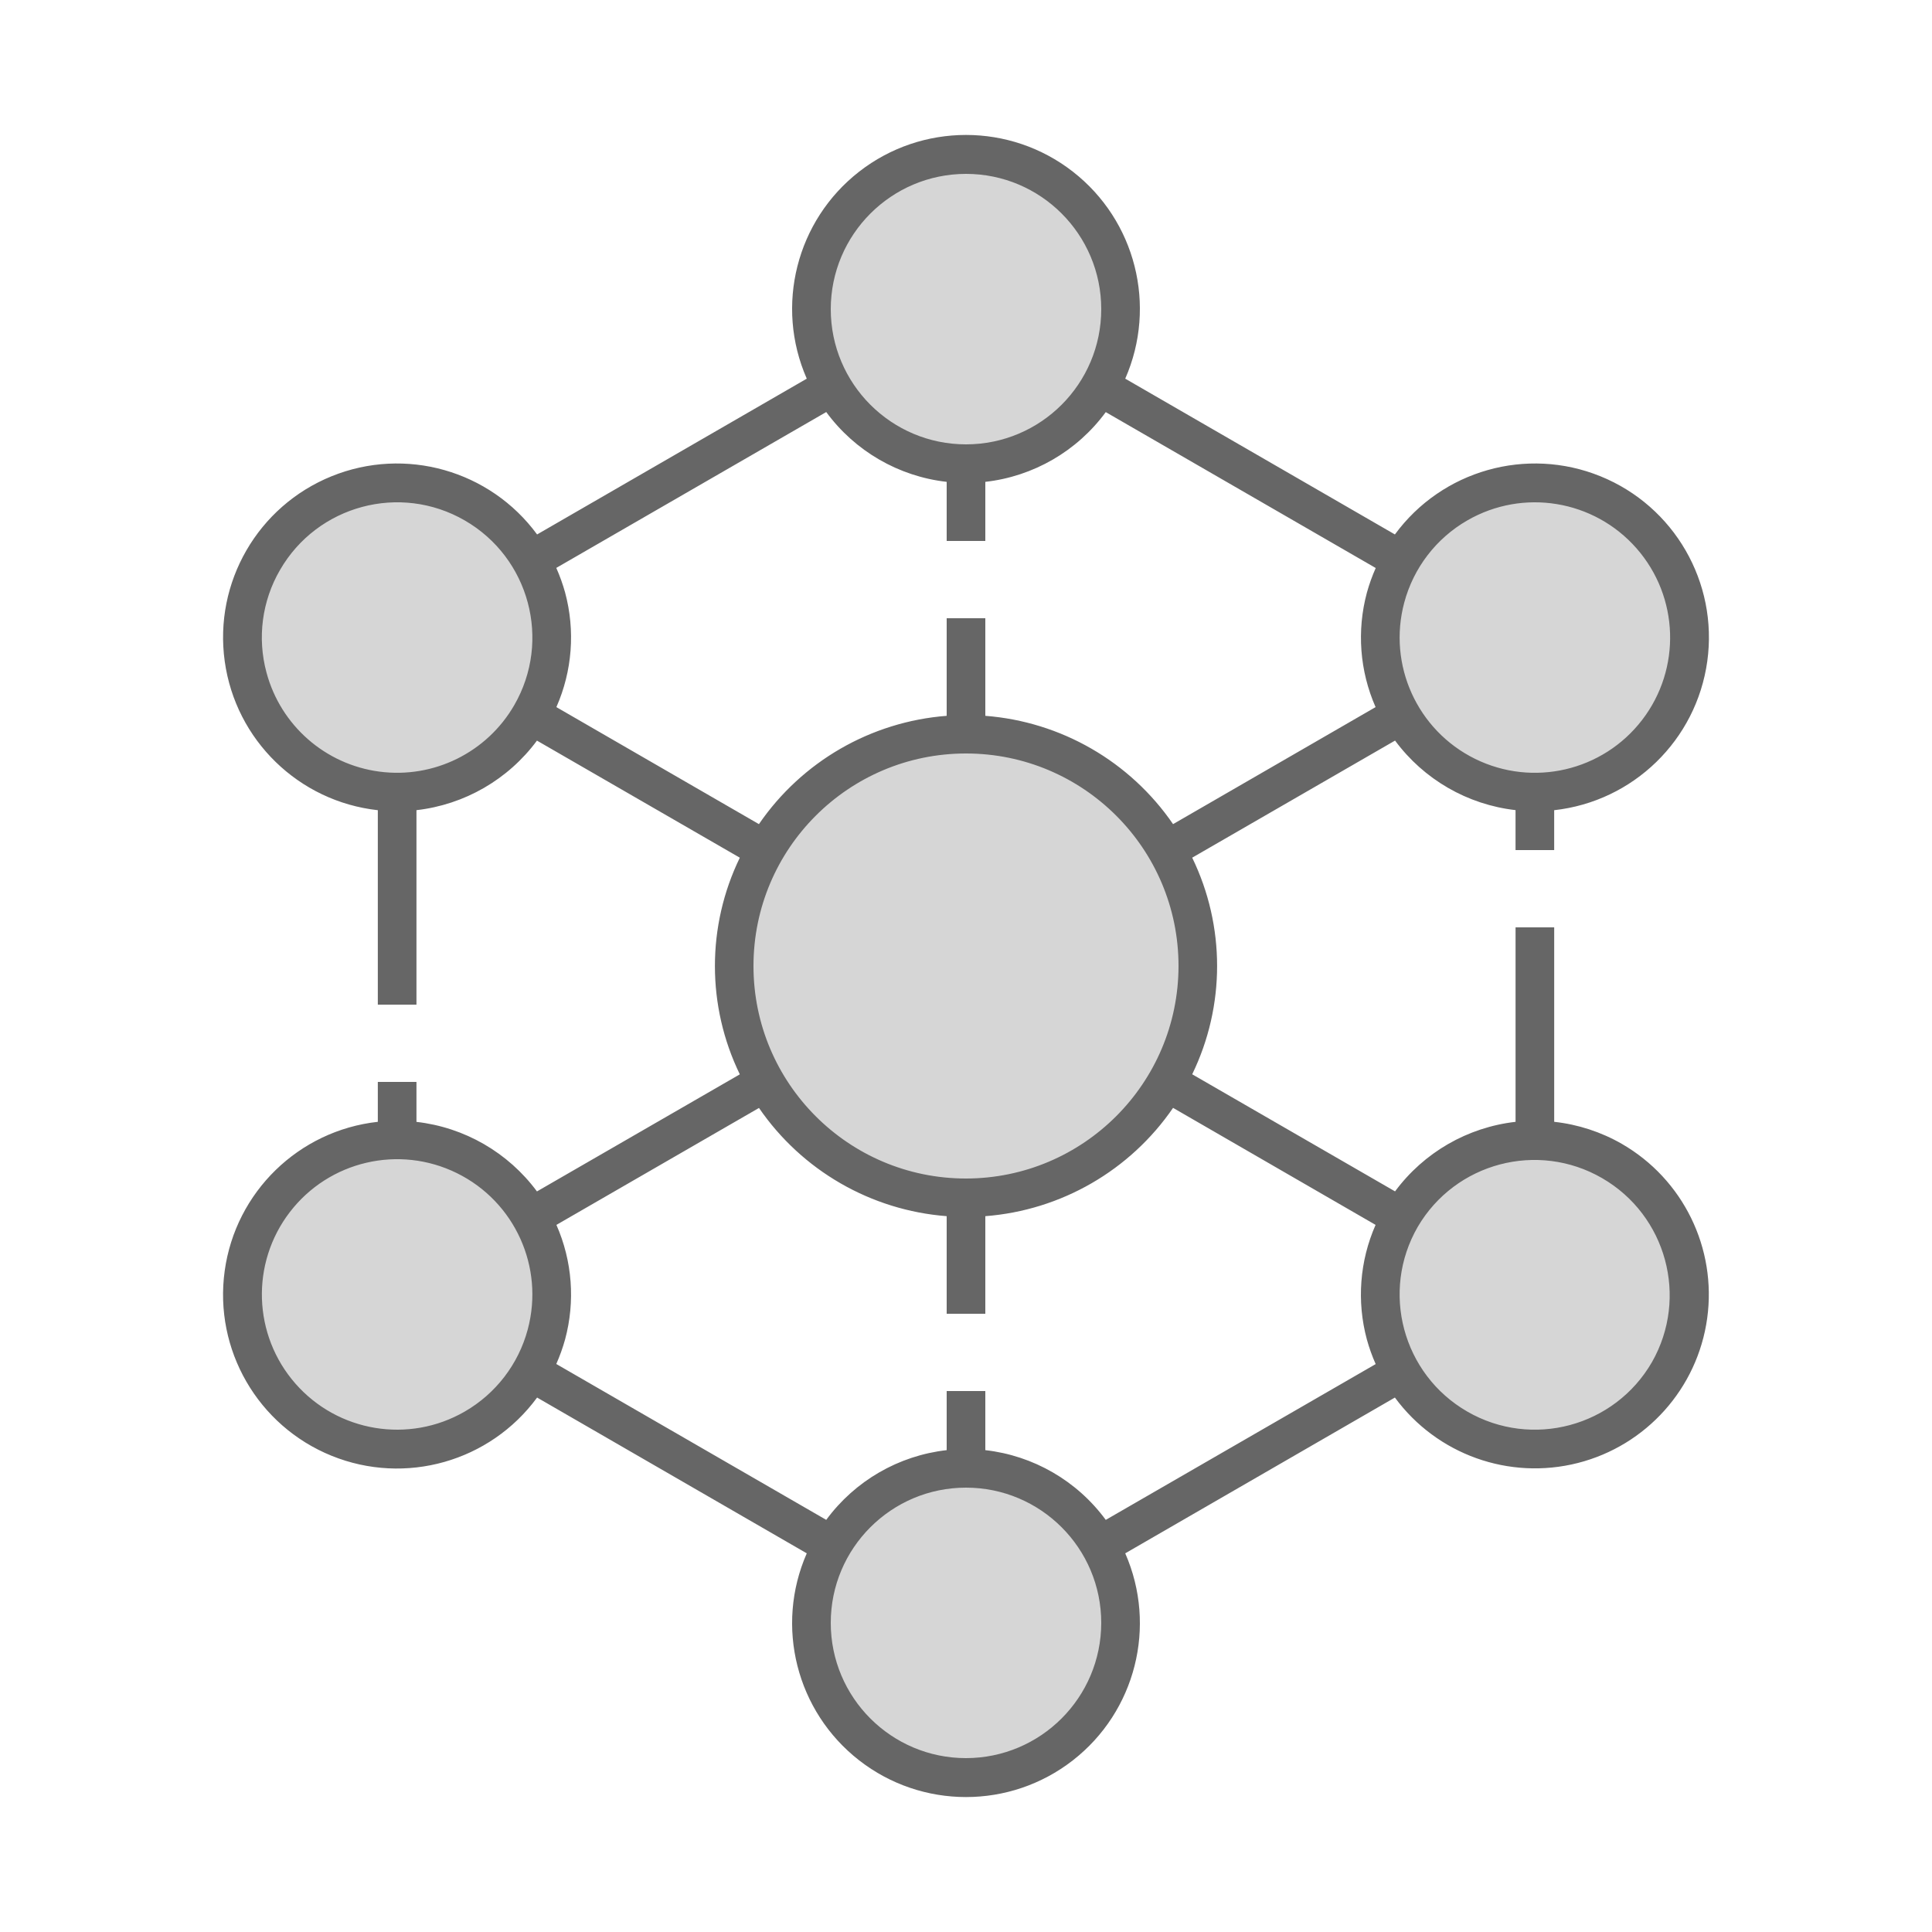
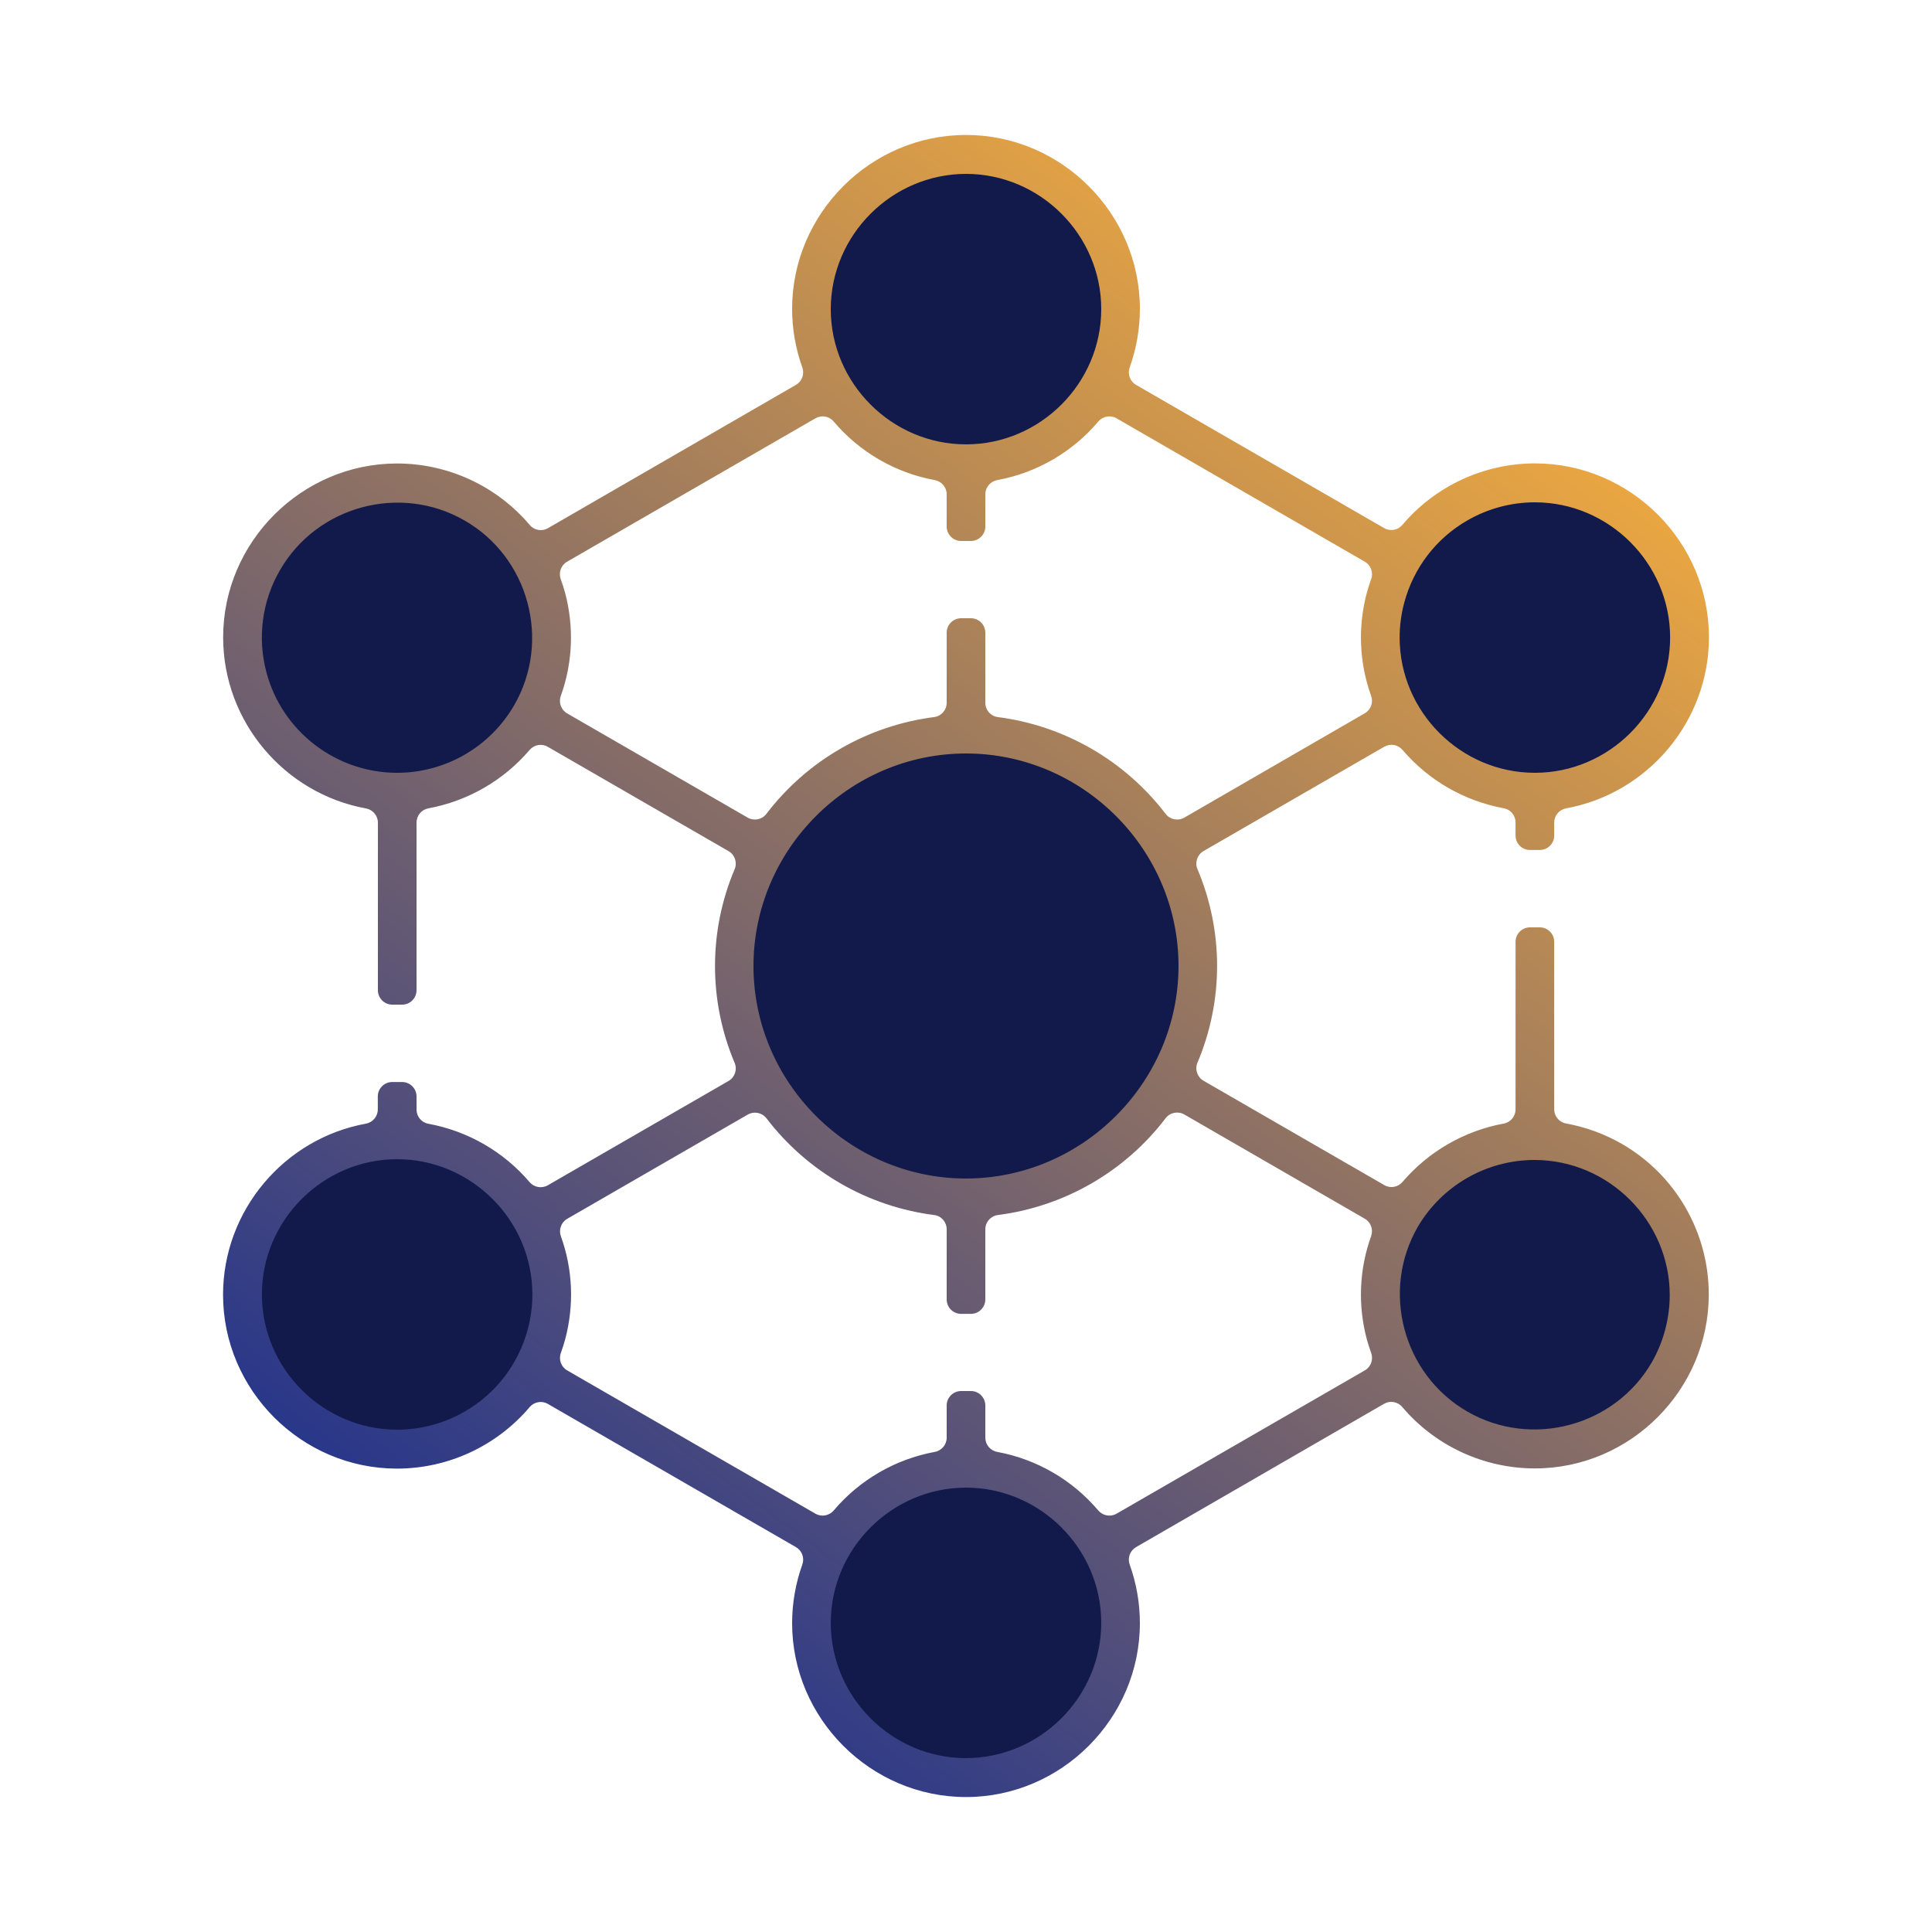
- <svg xmlns="http://www.w3.org/2000/svg" width="100" height="100" viewBox="0 0 100 100">
-   <defs>
-     <style type="text/css">
-             .cls-1{fill:#d6d6d6}.cls-2{fill:#666}.cls-3{fill:none}
-         </style>
-   </defs>
-   <g id="ic_empty_peers">
-     <g id="Group_9024" data-name="Group 9024">
-       <g id="Group_9023" data-name="Group 9023">
-         <circle id="Ellipse_618" cx="12" cy="12" r="12" class="cls-1" data-name="Ellipse 618" transform="translate(38 38)" />
-         <circle id="Ellipse_619" cx="8" cy="8" r="8" class="cls-1" data-name="Ellipse 619" transform="translate(42 8)" />
-         <circle id="Ellipse_620" cx="8" cy="8" r="8" class="cls-1" data-name="Ellipse 620" transform="translate(42 76)" />
-         <circle id="Ellipse_621" cx="8" cy="8" r="8" class="cls-1" data-name="Ellipse 621" transform="translate(12.555 25)" />
-         <circle id="Ellipse_622" cx="8" cy="8" r="8" class="cls-1" data-name="Ellipse 622" transform="translate(71.445 59)" />
-         <circle id="Ellipse_623" cx="8" cy="8" r="8" class="cls-1" data-name="Ellipse 623" transform="translate(12.555 59)" />
-         <circle id="Ellipse_624" cx="8" cy="8" r="8" class="cls-1" data-name="Ellipse 624" transform="translate(71.445 25)" />
+ <svg xmlns="http://www.w3.org/2000/svg" version="1.1" id="Layer_1" x="0px" y="0px" viewBox="0 0 2000 2000" style="enable-background:new 0 0 2000 2000;" xml:space="preserve">
+   <style type="text/css">
+ 	.st0{fill-rule:evenodd;clip-rule:evenodd;fill:#111A4A;}
+ 	.st1{fill:url(#Path_18999_1_);}
+ 	.st2{fill:none;}
+ </style>
+   <g id="ic_empty_dark_peers">
+     <g id="Group_9049">
+       <g id="Group_9048">
+         <g id="Ellipse_633" transform="matrix(1,0,0,1,38,38)">
+           <circle class="st0" cx="962" cy="962" r="240" />
+         </g>
+         <g id="Ellipse_634" transform="matrix(1,0,0,1,42,8)">
+           <circle class="st0" cx="958" cy="312" r="160" />
+         </g>
+         <g id="Ellipse_635" transform="matrix(1,0,0,1,42,76)">
+           <circle class="st0" cx="958" cy="1604" r="160" />
+         </g>
+         <g id="Ellipse_636" transform="matrix(1,0,0,1,12.555,25)">
+           <circle class="st0" cx="398.5" cy="635" r="160" />
+         </g>
+         <g id="Ellipse_637" transform="matrix(1,0,0,1,71.445,59)">
+           <circle class="st0" cx="1517.5" cy="1281" r="160" />
+         </g>
+         <g id="Ellipse_638" transform="matrix(1,0,0,1,12.555,59)">
+           <circle class="st0" cx="398.5" cy="1281" r="160" />
+         </g>
+         <g id="Ellipse_639" transform="matrix(1,0,0,1,71.445,25)">
+           <circle class="st0" cx="1517.5" cy="635" r="160" />
+         </g>
      </g>
-       <path id="Path_18980" d="M83.945 59.206a8.983 8.983 0 0 0-3.5-1.141V48h-2v10.066a9.028 9.028 0 0 0-6.237 3.6l-10.5-6.061a12.835 12.835 0 0 0 0-11.212l10.5-6.061a9.028 9.028 0 0 0 6.236 3.6V44h2v-2.064A9 9 0 1 0 72.2 27.663L58.242 19.6a9 9 0 1 0-16.484 0L27.8 27.663a9 9 0 1 0-8.244 14.273V52h2V41.934a9.032 9.032 0 0 0 6.237-3.6l10.5 6.06a12.839 12.839 0 0 0 0 11.214l-10.5 6.06a9.028 9.028 0 0 0-6.237-3.6V56h-2v2.065A9 9 0 1 0 27.8 72.337L41.758 80.4a9 9 0 1 0 16.484 0L72.2 72.337a9 9 0 1 0 11.745-13.131zM50 61a11 11 0 1 1 11-11 11.013 11.013 0 0 1-11 11zm25.945-34.062a7 7 0 1 1-3.261 4.25 6.986 6.986 0 0 1 3.261-4.25zM50 9a7 7 0 1 1-7 7 7.008 7.008 0 0 1 7-7zM26.617 36.5a7 7 0 0 1-12.823-1.688 6.953 6.953 0 0 1 .7-5.312 7 7 0 0 1 9.562-2.562 7 7 0 0 1 2.561 9.562zm2.181.1a8.935 8.935 0 0 0 .451-5.934 9.138 9.138 0 0 0-.456-1.271l13.973-8.068A8.992 8.992 0 0 0 49 24.941V28h2v-3.059a8.992 8.992 0 0 0 6.234-3.61L71.207 29.4a9.2 9.2 0 0 0-.456 1.272A8.935 8.935 0 0 0 71.2 36.6l-10.482 6.057A13 13 0 0 0 51 37.051V32h-2v5.051a13 13 0 0 0-9.718 5.606zm-4.743 36.462a7 7 0 1 1 3.261-4.25 6.99 6.99 0 0 1-3.261 4.25zM50 91a7 7 0 1 1 7-7 7.008 7.008 0 0 1-7 7zm7.234-12.331A8.992 8.992 0 0 0 51 75.059V72h-2v3.059a8.994 8.994 0 0 0-6.234 3.609L28.793 70.6a9.151 9.151 0 0 0 .456-1.272A8.932 8.932 0 0 0 28.8 63.4l10.485-6.053A13 13 0 0 0 49 62.949V68h2v-5.051a13 13 0 0 0 9.718-5.606L71.2 63.4a8.932 8.932 0 0 0-.451 5.933 9.151 9.151 0 0 0 .456 1.272zM85.507 70.5a7 7 0 0 1-9.562 2.562 7 7 0 0 1-2.562-9.562 7 7 0 0 1 12.124 7z" class="cls-2" data-name="Path 18980" />
+       <linearGradient id="Path_18999_1_" gradientUnits="userSpaceOnUse" x1="0" y1="0.004" x2="1" y2="0.004" gradientTransform="matrix(1105.2 -1494.558 1494.558 1105.2 463.0332 1712.348)">
+         <stop offset="0" style="stop-color:#20328D" />
+         <stop offset="1" style="stop-color:#FBB03B" />
+       </linearGradient>
+       <path id="Path_18999" class="st1" d="M1678.9,1184.1c-17.9-10.3-37.5-17.4-57.8-21.1    c-7.1-1.3-12.2-7.5-12.2-14.7V974.9c0-8.2-6.7-14.9-14.9-14.9h-10.2    c-8.2,0-14.9,6.7-14.9,14.9v173.5c0,7.2-5.1,13.4-12.2,14.7    c-40.8,7.5-77.9,28.9-104.8,60.4c-4.7,5.5-12.6,7-18.9,3.3l-187.1-108    c-6.5-3.8-9.2-11.8-6.3-18.7c27.1-64,27.1-136.4,0-200.4    c-2.9-6.9-0.2-14.9,6.3-18.7l187.1-108c6.3-3.6,14.2-2.2,18.9,3.3    c26.9,31.6,64,52.9,104.8,60.4c7.1,1.3,12.2,7.5,12.2,14.7v13.6    c0,8.2,6.7,14.9,14.9,14.9H1594c8.2,0,14.9-6.7,14.9-14.9v-13.5    c0-7.2,5.2-13.4,12.3-14.7c84.6-15.4,147.9-90,147.9-177.1    c0-98.8-81.3-180-180-180c-53.1,0-103.4,23.5-137.4,63.7c-4.7,5.5-12.6,6.9-18.8,3.3    L1176,398.4c-6.2-3.6-9-11.1-6.6-17.9c7-19.5,10.6-40.1,10.6-60.8    c0-98.7-81.3-180-180-180s-180,81.3-180,180C820,340.5,823.6,361,830.6,380.5    C833,387.3,830.2,394.8,824,398.4L567.2,546.8C561,550.4,553,549,548.4,543.5    c-34-40.2-84.3-63.7-137.4-63.7c-98.7,0-180,81.2-180,180    c0,87.1,63.3,161.7,147.9,177.1c7.1,1.3,12.3,7.5,12.3,14.7v173.5    c0,8.2,6.7,14.9,14.9,14.9h10.2c8.2,0,14.9-6.7,14.9-14.9V851.5    c0-7.2,5.1-13.4,12.2-14.7c40.8-7.5,77.9-28.9,104.8-60.4    c4.7-5.5,12.6-7,18.9-3.3l187.1,108c6.5,3.7,9.2,11.8,6.3,18.7    c-27.1,64-27.1,136.5,0,200.5c2.9,6.9,0.2,14.9-6.3,18.7L567.1,1227    c-6.3,3.6-14.2,2.2-18.9-3.3c-26.9-31.6-64-52.9-104.8-60.4    c-7.1-1.3-12.2-7.5-12.2-14.7V1135c0-8.2-6.7-14.9-14.9-14.9H406    c-8.2,0-14.9,6.7-14.9,14.9v13.5c0,7.2-5.2,13.4-12.3,14.7    c-84.6,15.4-147.9,90-147.9,177.1c0,98.8,81.2,180,180,180    c53.1,0,103.4-23.5,137.4-63.7c4.7-5.5,12.6-6.9,18.8-3.3L824,1601.6    c6.2,3.6,9,11.1,6.6,17.9c-7,19.5-10.6,40.1-10.6,60.8c0,98.7,81.3,180,180,180    s180-81.3,180-180c0-20.8-3.6-41.3-10.6-60.8c-2.4-6.8,0.4-14.3,6.6-17.9    l256.8-148.4C1439,1449.6,1447,1451,1451.6,1456.5c34,40.1,84.2,63.6,137.3,63.6    c98.8,0,180-81.3,180-180C1769,1275.8,1734.6,1216.2,1678.9,1184.1z M1000,1220    c-120.7,0-220-99.3-220-220s99.3-220,220-220s220,99.3,220,220    C1219.9,1120.6,1120.6,1219.9,1000,1220z M1518.9,538.8C1540.2,526.5,1564.3,520,1588.9,520    c76.8,0,140,63.2,140,140s-63.2,140-140,140s-140-63.2-140-140c0-12.2,1.6-24.4,4.8-36.2    C1463.3,587.9,1486.7,557.3,1518.9,538.8z M1000,180c76.8,0,140,63.2,140,140s-63.2,140-140,140    s-140-63.2-140-140C860.1,243.2,923.2,180.1,1000,180z M532.3,730c-25,43.3-71.3,70-121.2,70    c-63.2,0-118.9-42.7-135.2-103.7c-9.7-35.8-4.7-74.1,14-106.2    c38.4-66.5,124.7-89.6,191.2-51.2C547.6,577.2,570.7,663.5,532.3,730z M587.1,738.5    c-6.3-3.6-9-11.2-6.6-18c12.4-34.3,13.9-71.7,4.4-107.1    c-1.3-4.7-2.8-9.3-4.4-13.8c-2.5-6.8,0.2-14.5,6.5-18.1L844.2,433    c6.3-3.6,14.2-2.2,18.9,3.4C889.9,468.1,926.9,489.5,967.7,497    C974.8,498.3,980,504.5,980,511.7v33.4c0,8.2,6.7,14.9,14.9,14.9h10.2    c8.2,0,14.9-6.7,14.9-14.9v-33.4c0-7.2,5.2-13.4,12.3-14.7    c40.8-7.5,77.8-28.9,104.6-60.6c4.7-5.5,12.6-7,18.9-3.4L1412.9,581.5    c6.3,3.6,9,11.3,6.5,18.1c-1.7,4.5-3.1,9.2-4.4,13.8c-9.5,35.4-8,72.7,4.4,107    c2.4,6.8-0.3,14.4-6.6,18l-186.8,108c-6.5,3.7-14.7,2.1-19.3-3.8    C1164.5,787.3,1101.9,751.2,1032.9,742.3c-7.4-0.9-12.9-7.3-12.9-14.8v-72.6    c0-8.2-6.7-14.9-14.9-14.9h-10.2c-8.2,0-14.9,6.7-14.9,14.9V727.5    c0,7.5-5.5,13.8-12.9,14.8c-69,8.8-131.7,45-173.8,100.3c-4.5,5.9-12.8,7.5-19.3,3.8    L587.1,738.5z M481.1,1461.2C459.8,1473.5,435.7,1480,411.1,1480c-76.8,0-140-63.2-140-140    s63.2-140,140-140s140,63.2,140,140c0,12.2-1.6,24.4-4.8,36.2    C536.7,1412.1,513.3,1442.7,481.1,1461.2z M1000,1820c-76.8,0-140-63.2-140-140    s63.2-140,140-140s140,63.2,140,140C1139.9,1756.8,1076.8,1819.9,1000,1820z M1136.9,1563.6    C1110.1,1532,1073.1,1510.5,1032.3,1503c-7.1-1.3-12.3-7.5-12.3-14.7v-33.4    c0-8.2-6.7-14.9-14.9-14.9h-10.2C986.7,1440,980,1446.7,980,1454.9v33.4    c0,7.2-5.2,13.4-12.3,14.7c-40.8,7.5-77.8,28.9-104.6,60.6    c-4.7,5.5-12.6,7-18.9,3.4l-257.1-148.4c-6.3-3.6-9-11.3-6.5-18.1    c1.7-4.5,3.1-9.2,4.4-13.8c9.5-35.4,8-72.7-4.4-107    c-2.4-6.8,0.3-14.4,6.6-18l186.9-107.9c6.5-3.7,14.7-2.1,19.3,3.8    c42.2,55.3,104.8,91.4,173.7,100.2C974.5,1258.7,980,1265.1,980,1272.6v72.6    c0,8.2,6.7,14.9,14.9,14.9h10.2c8.2,0,14.9-6.7,14.9-14.9v-72.6    c0-7.5,5.5-13.8,12.9-14.8c69-8.8,131.7-45,173.8-100.3    c4.5-5.9,12.8-7.5,19.3-3.8l186.8,107.9c6.3,3.6,9,11.2,6.6,18    c-12.4,34.3-13.9,71.7-4.4,107.1c1.3,4.7,2.8,9.3,4.4,13.8    c2.5,6.8-0.2,14.5-6.5,18.1l-257.1,148.4C1149.5,1570.6,1141.6,1569.1,1136.9,1563.6z     M1710.1,1410c-38.4,66.5-124.7,89.6-191.2,51.2S1429.3,1336.5,1467.7,1270    c25.1-42.8,71.2-69.2,120.8-69.2c76.8,0,140,63.2,140,140    C1728.4,1365.1,1722.1,1388.9,1710.1,1410z" />
    </g>
-     <path id="Rectangle_4675" d="M0 0h100v100H0z" class="cls-3" data-name="Rectangle 4675" />
+     <rect id="Rectangle_4705" class="st2" width="2000" height="2000" />
  </g>
</svg>
